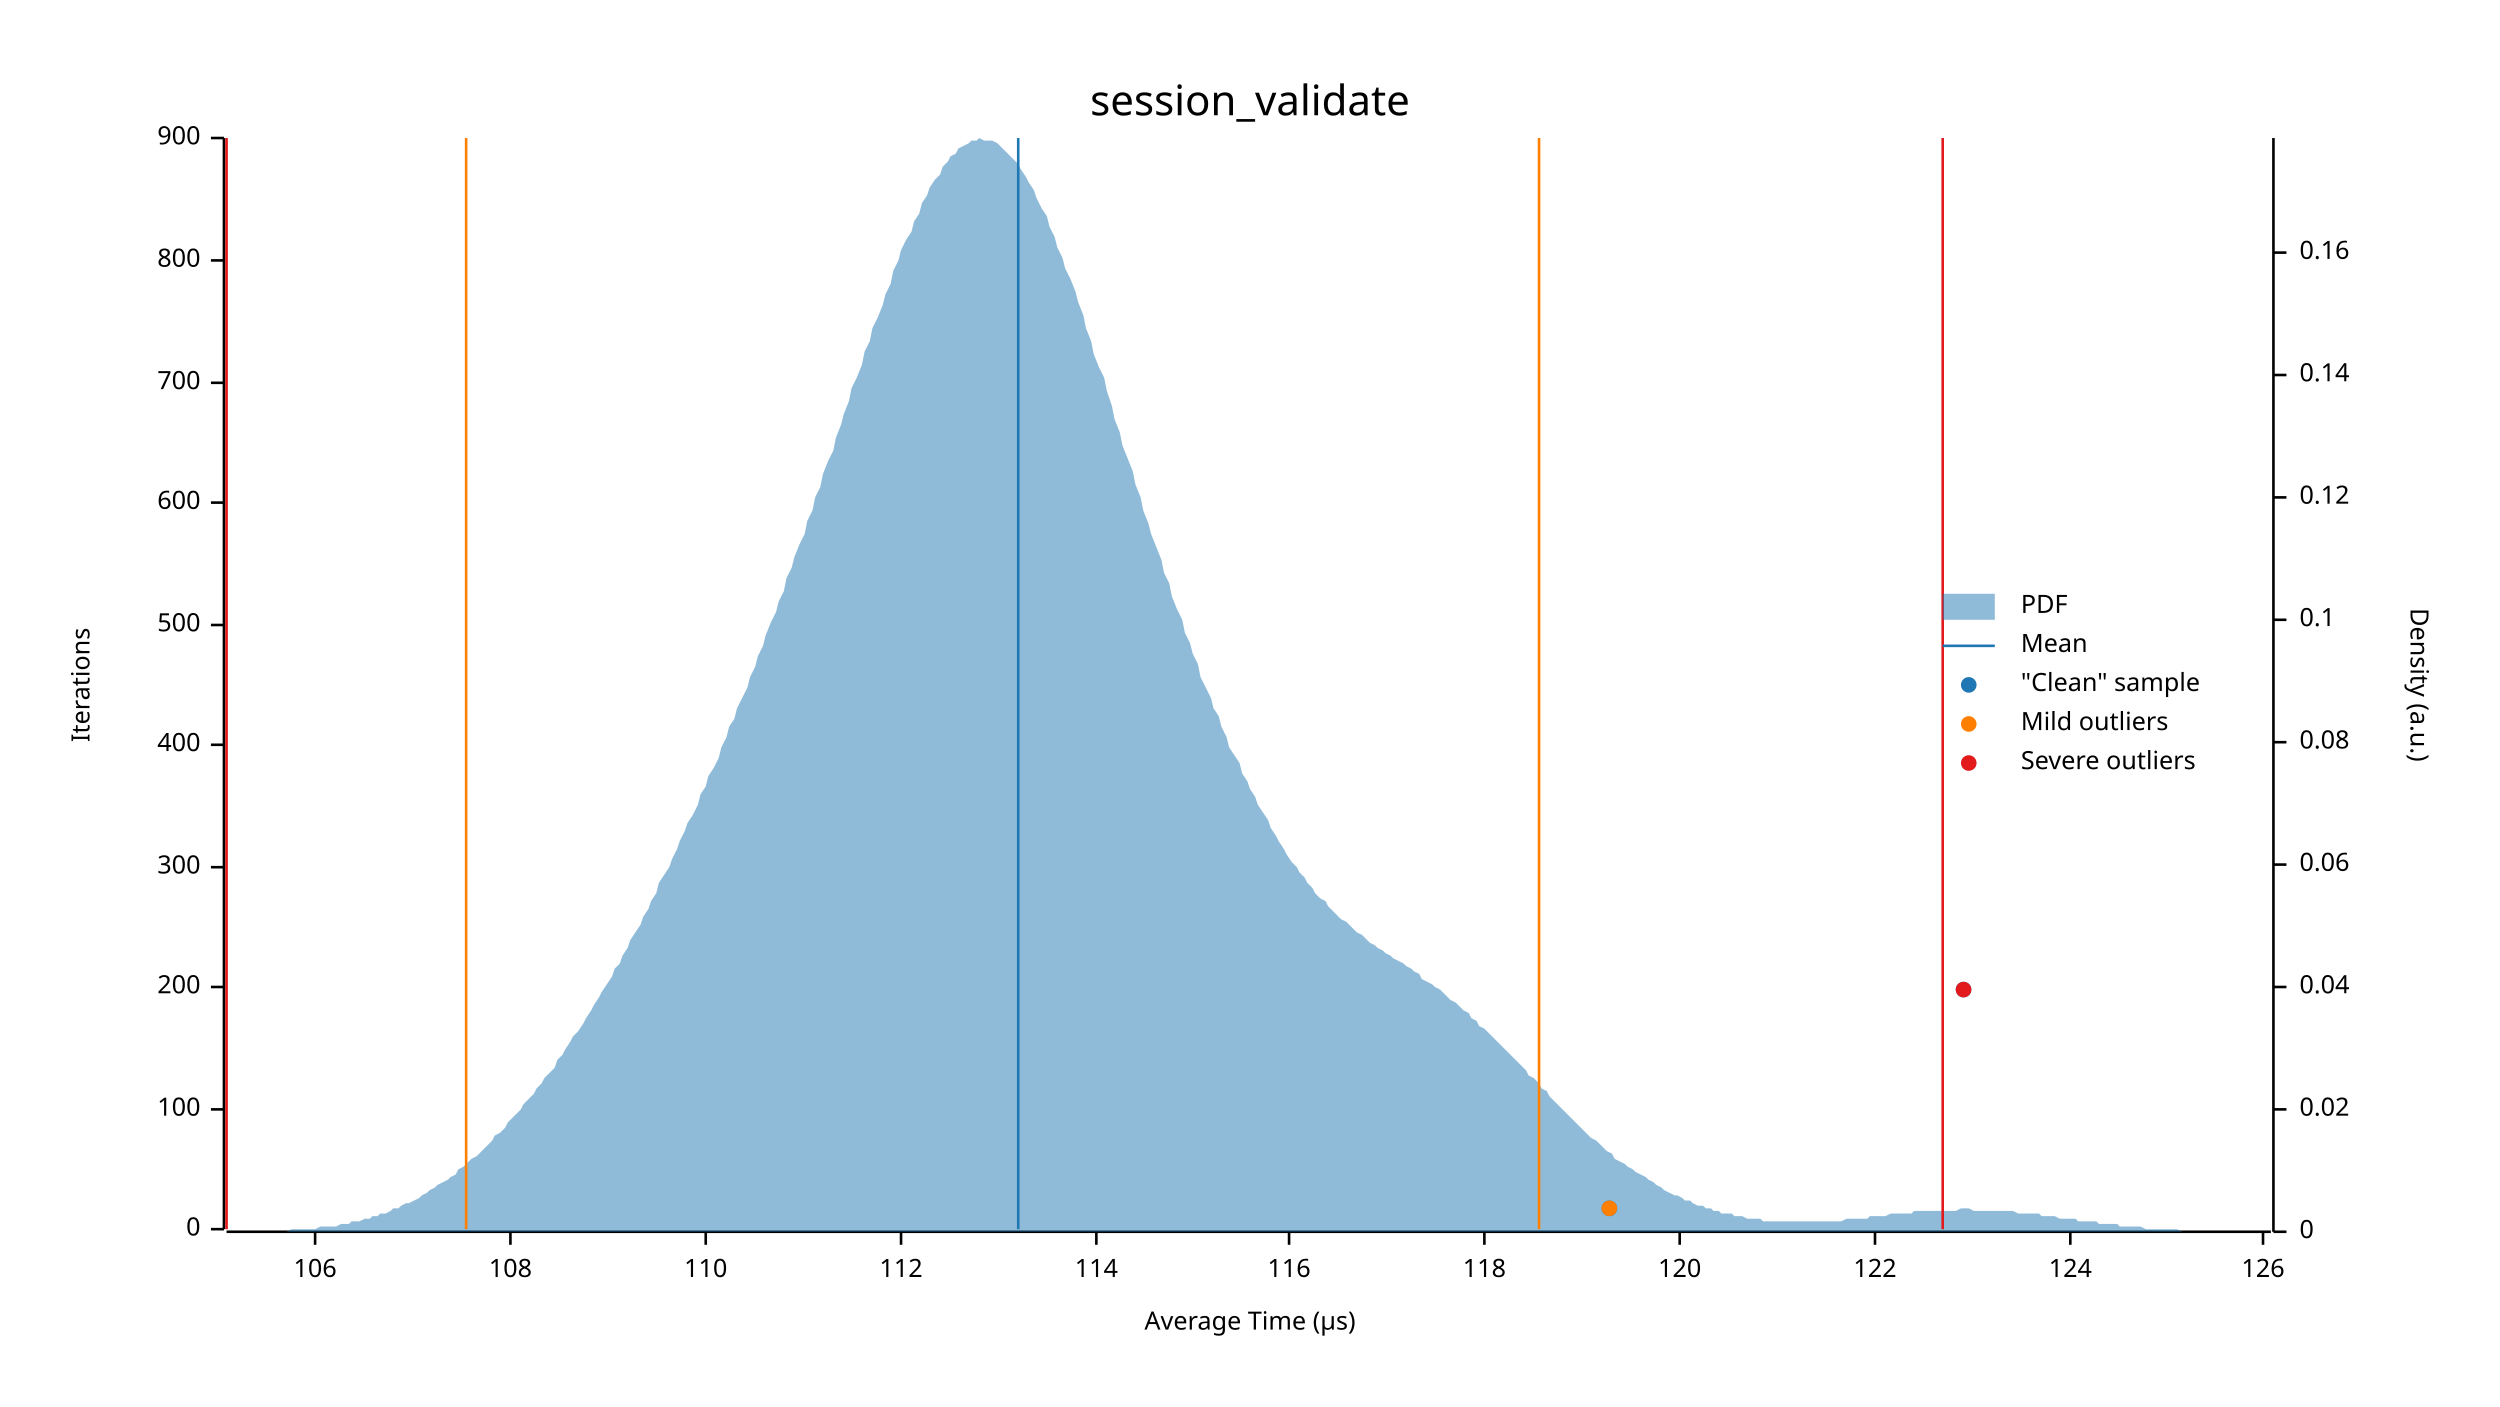
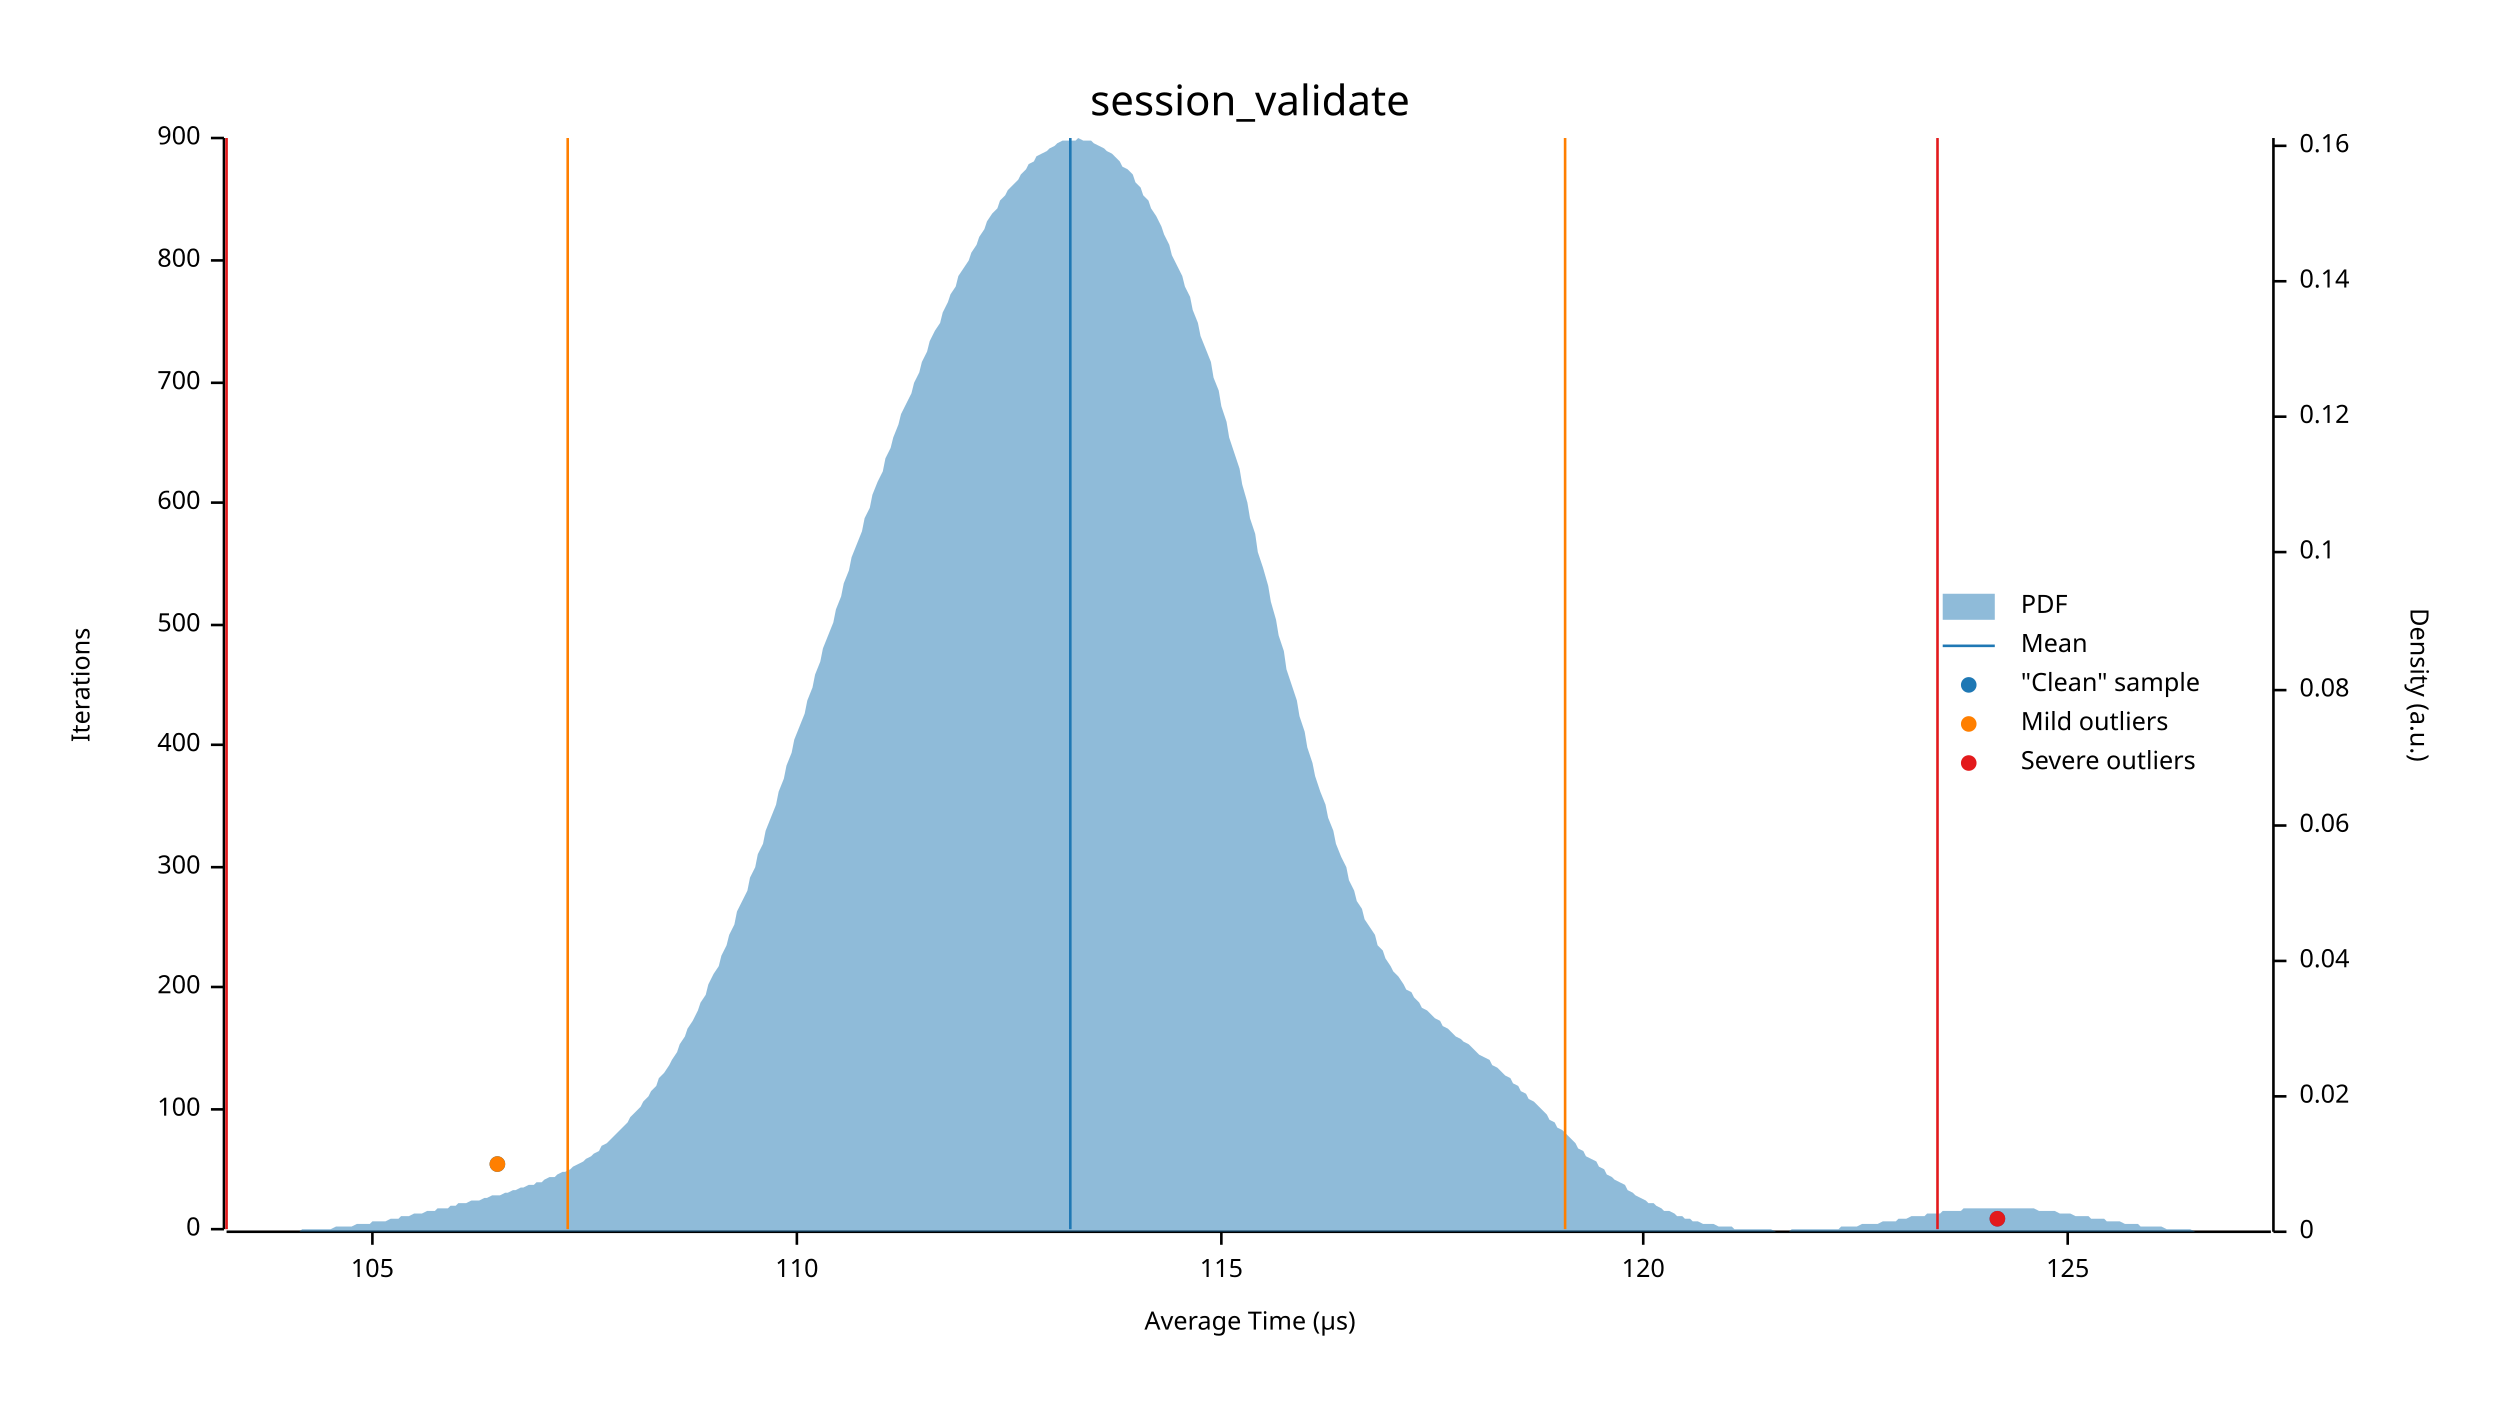
<svg xmlns="http://www.w3.org/2000/svg" width="960" height="540" viewBox="0 0 960 540">
  <text x="480" y="32" dy="0.76em" text-anchor="middle" font-family="sans-serif" font-size="16.129" opacity="1" fill="#000000">
session_validate
</text>
  <text x="27" y="263" dy="0.76em" text-anchor="middle" font-family="sans-serif" font-size="9.677" opacity="1" fill="#000000" transform="rotate(270, 27, 263)">
Iterations
</text>
  <text x="480" y="513" dy="-0.5ex" text-anchor="middle" font-family="sans-serif" font-size="9.677" opacity="1" fill="#000000">
Average Time (µs)
</text>
  <polyline fill="none" opacity="1" stroke="#000000" stroke-width="1" points="86,53 86,472 " />
  <text x="77" y="472" dy="0.5ex" text-anchor="end" font-family="sans-serif" font-size="9.677" opacity="1" fill="#000000">
0
</text>
  <polyline fill="none" opacity="1" stroke="#000000" stroke-width="1" points="81,472 86,472 " />
  <text x="77" y="426" dy="0.5ex" text-anchor="end" font-family="sans-serif" font-size="9.677" opacity="1" fill="#000000">
100
</text>
  <polyline fill="none" opacity="1" stroke="#000000" stroke-width="1" points="81,426 86,426 " />
  <text x="77" y="379" dy="0.5ex" text-anchor="end" font-family="sans-serif" font-size="9.677" opacity="1" fill="#000000">
200
</text>
  <polyline fill="none" opacity="1" stroke="#000000" stroke-width="1" points="81,379 86,379 " />
  <text x="77" y="333" dy="0.5ex" text-anchor="end" font-family="sans-serif" font-size="9.677" opacity="1" fill="#000000">
300
</text>
  <polyline fill="none" opacity="1" stroke="#000000" stroke-width="1" points="81,333 86,333 " />
  <text x="77" y="286" dy="0.5ex" text-anchor="end" font-family="sans-serif" font-size="9.677" opacity="1" fill="#000000">
400
</text>
  <polyline fill="none" opacity="1" stroke="#000000" stroke-width="1" points="81,286 86,286 " />
  <text x="77" y="240" dy="0.5ex" text-anchor="end" font-family="sans-serif" font-size="9.677" opacity="1" fill="#000000">
500
</text>
  <polyline fill="none" opacity="1" stroke="#000000" stroke-width="1" points="81,240 86,240 " />
  <text x="77" y="193" dy="0.5ex" text-anchor="end" font-family="sans-serif" font-size="9.677" opacity="1" fill="#000000">
600
</text>
  <polyline fill="none" opacity="1" stroke="#000000" stroke-width="1" points="81,193 86,193 " />
  <text x="77" y="147" dy="0.5ex" text-anchor="end" font-family="sans-serif" font-size="9.677" opacity="1" fill="#000000">
700
</text>
  <polyline fill="none" opacity="1" stroke="#000000" stroke-width="1" points="81,147 86,147 " />
  <text x="77" y="100" dy="0.5ex" text-anchor="end" font-family="sans-serif" font-size="9.677" opacity="1" fill="#000000">
800
</text>
  <polyline fill="none" opacity="1" stroke="#000000" stroke-width="1" points="81,100 86,100 " />
  <text x="77" y="53" dy="0.5ex" text-anchor="end" font-family="sans-serif" font-size="9.677" opacity="1" fill="#000000">
900
</text>
  <polyline fill="none" opacity="1" stroke="#000000" stroke-width="1" points="81,53 86,53 " />
  <polyline fill="none" opacity="1" stroke="#000000" stroke-width="1" points="87,473 872,473 " />
-   <text x="121" y="483" dy="0.76em" text-anchor="middle" font-family="sans-serif" font-size="9.677" opacity="1" fill="#000000">
- 106
+   <text x="143" y="483" dy="0.76em" text-anchor="middle" font-family="sans-serif" font-size="9.677" opacity="1" fill="#000000">
+ 105
</text>
-   <polyline fill="none" opacity="1" stroke="#000000" stroke-width="1" points="121,473 121,478 " />
-   <text x="196" y="483" dy="0.76em" text-anchor="middle" font-family="sans-serif" font-size="9.677" opacity="1" fill="#000000">
- 108
- </text>
-   <polyline fill="none" opacity="1" stroke="#000000" stroke-width="1" points="196,473 196,478 " />
-   <text x="271" y="483" dy="0.76em" text-anchor="middle" font-family="sans-serif" font-size="9.677" opacity="1" fill="#000000">
+   <polyline fill="none" opacity="1" stroke="#000000" stroke-width="1" points="143,473 143,478 " />
+   <text x="306" y="483" dy="0.76em" text-anchor="middle" font-family="sans-serif" font-size="9.677" opacity="1" fill="#000000">
110
</text>
-   <polyline fill="none" opacity="1" stroke="#000000" stroke-width="1" points="271,473 271,478 " />
-   <text x="346" y="483" dy="0.76em" text-anchor="middle" font-family="sans-serif" font-size="9.677" opacity="1" fill="#000000">
- 112
+   <polyline fill="none" opacity="1" stroke="#000000" stroke-width="1" points="306,473 306,478 " />
+   <text x="469" y="483" dy="0.76em" text-anchor="middle" font-family="sans-serif" font-size="9.677" opacity="1" fill="#000000">
+ 115
</text>
-   <polyline fill="none" opacity="1" stroke="#000000" stroke-width="1" points="346,473 346,478 " />
-   <text x="421" y="483" dy="0.76em" text-anchor="middle" font-family="sans-serif" font-size="9.677" opacity="1" fill="#000000">
- 114
- </text>
-   <polyline fill="none" opacity="1" stroke="#000000" stroke-width="1" points="421,473 421,478 " />
-   <text x="495" y="483" dy="0.76em" text-anchor="middle" font-family="sans-serif" font-size="9.677" opacity="1" fill="#000000">
- 116
- </text>
-   <polyline fill="none" opacity="1" stroke="#000000" stroke-width="1" points="495,473 495,478 " />
-   <text x="570" y="483" dy="0.76em" text-anchor="middle" font-family="sans-serif" font-size="9.677" opacity="1" fill="#000000">
- 118
- </text>
-   <polyline fill="none" opacity="1" stroke="#000000" stroke-width="1" points="570,473 570,478 " />
-   <text x="645" y="483" dy="0.76em" text-anchor="middle" font-family="sans-serif" font-size="9.677" opacity="1" fill="#000000">
+   <polyline fill="none" opacity="1" stroke="#000000" stroke-width="1" points="469,473 469,478 " />
+   <text x="631" y="483" dy="0.76em" text-anchor="middle" font-family="sans-serif" font-size="9.677" opacity="1" fill="#000000">
120
</text>
-   <polyline fill="none" opacity="1" stroke="#000000" stroke-width="1" points="645,473 645,478 " />
-   <text x="720" y="483" dy="0.76em" text-anchor="middle" font-family="sans-serif" font-size="9.677" opacity="1" fill="#000000">
- 122
+   <polyline fill="none" opacity="1" stroke="#000000" stroke-width="1" points="631,473 631,478 " />
+   <text x="794" y="483" dy="0.76em" text-anchor="middle" font-family="sans-serif" font-size="9.677" opacity="1" fill="#000000">
+ 125
</text>
-   <polyline fill="none" opacity="1" stroke="#000000" stroke-width="1" points="720,473 720,478 " />
-   <text x="795" y="483" dy="0.76em" text-anchor="middle" font-family="sans-serif" font-size="9.677" opacity="1" fill="#000000">
- 124
- </text>
-   <polyline fill="none" opacity="1" stroke="#000000" stroke-width="1" points="795,473 795,478 " />
-   <text x="869" y="483" dy="0.76em" text-anchor="middle" font-family="sans-serif" font-size="9.677" opacity="1" fill="#000000">
- 126
- </text>
-   <polyline fill="none" opacity="1" stroke="#000000" stroke-width="1" points="869,473 869,478 " />
+   <polyline fill="none" opacity="1" stroke="#000000" stroke-width="1" points="794,473 794,478 " />
  <text x="933" y="263" dy="0.76em" text-anchor="middle" font-family="sans-serif" font-size="9.677" opacity="1" fill="#000000" transform="rotate(90, 933, 263)">
Density (a.u.)
</text>
  <polyline fill="none" opacity="1" stroke="#000000" stroke-width="1" points="873,53 873,473 " />
  <text x="883" y="473" dy="0.5ex" text-anchor="start" font-family="sans-serif" font-size="9.677" opacity="1" fill="#000000">
0
</text>
  <polyline fill="none" opacity="1" stroke="#000000" stroke-width="1" points="873,473 878,473 " />
-   <text x="883" y="426" dy="0.5ex" text-anchor="start" font-family="sans-serif" font-size="9.677" opacity="1" fill="#000000">
+   <text x="883" y="421" dy="0.5ex" text-anchor="start" font-family="sans-serif" font-size="9.677" opacity="1" fill="#000000">
0.02
</text>
-   <polyline fill="none" opacity="1" stroke="#000000" stroke-width="1" points="873,426 878,426 " />
-   <text x="883" y="379" dy="0.5ex" text-anchor="start" font-family="sans-serif" font-size="9.677" opacity="1" fill="#000000">
+   <polyline fill="none" opacity="1" stroke="#000000" stroke-width="1" points="873,421 878,421 " />
+   <text x="883" y="369" dy="0.5ex" text-anchor="start" font-family="sans-serif" font-size="9.677" opacity="1" fill="#000000">
0.04
</text>
-   <polyline fill="none" opacity="1" stroke="#000000" stroke-width="1" points="873,379 878,379 " />
-   <text x="883" y="332" dy="0.5ex" text-anchor="start" font-family="sans-serif" font-size="9.677" opacity="1" fill="#000000">
+   <polyline fill="none" opacity="1" stroke="#000000" stroke-width="1" points="873,369 878,369 " />
+   <text x="883" y="317" dy="0.5ex" text-anchor="start" font-family="sans-serif" font-size="9.677" opacity="1" fill="#000000">
0.06
</text>
-   <polyline fill="none" opacity="1" stroke="#000000" stroke-width="1" points="873,332 878,332 " />
-   <text x="883" y="285" dy="0.5ex" text-anchor="start" font-family="sans-serif" font-size="9.677" opacity="1" fill="#000000">
+   <polyline fill="none" opacity="1" stroke="#000000" stroke-width="1" points="873,317 878,317 " />
+   <text x="883" y="265" dy="0.5ex" text-anchor="start" font-family="sans-serif" font-size="9.677" opacity="1" fill="#000000">
0.08
</text>
-   <polyline fill="none" opacity="1" stroke="#000000" stroke-width="1" points="873,285 878,285 " />
-   <text x="883" y="238" dy="0.5ex" text-anchor="start" font-family="sans-serif" font-size="9.677" opacity="1" fill="#000000">
+   <polyline fill="none" opacity="1" stroke="#000000" stroke-width="1" points="873,265 878,265 " />
+   <text x="883" y="212" dy="0.5ex" text-anchor="start" font-family="sans-serif" font-size="9.677" opacity="1" fill="#000000">
0.1
</text>
-   <polyline fill="none" opacity="1" stroke="#000000" stroke-width="1" points="873,238 878,238 " />
-   <text x="883" y="191" dy="0.5ex" text-anchor="start" font-family="sans-serif" font-size="9.677" opacity="1" fill="#000000">
+   <polyline fill="none" opacity="1" stroke="#000000" stroke-width="1" points="873,212 878,212 " />
+   <text x="883" y="160" dy="0.5ex" text-anchor="start" font-family="sans-serif" font-size="9.677" opacity="1" fill="#000000">
0.12
</text>
-   <polyline fill="none" opacity="1" stroke="#000000" stroke-width="1" points="873,191 878,191 " />
-   <text x="883" y="144" dy="0.5ex" text-anchor="start" font-family="sans-serif" font-size="9.677" opacity="1" fill="#000000">
+   <polyline fill="none" opacity="1" stroke="#000000" stroke-width="1" points="873,160 878,160 " />
+   <text x="883" y="108" dy="0.5ex" text-anchor="start" font-family="sans-serif" font-size="9.677" opacity="1" fill="#000000">
0.14
</text>
-   <polyline fill="none" opacity="1" stroke="#000000" stroke-width="1" points="873,144 878,144 " />
-   <text x="883" y="97" dy="0.5ex" text-anchor="start" font-family="sans-serif" font-size="9.677" opacity="1" fill="#000000">
+   <polyline fill="none" opacity="1" stroke="#000000" stroke-width="1" points="873,108 878,108 " />
+   <text x="883" y="56" dy="0.5ex" text-anchor="start" font-family="sans-serif" font-size="9.677" opacity="1" fill="#000000">
0.16
</text>
-   <polyline fill="none" opacity="1" stroke="#000000" stroke-width="1" points="873,97 878,97 " />
-   <polygon opacity="0.5" fill="#1F78B4" points="87,473 88,473 90,473 91,473 93,473 94,473 96,473 98,473 99,473 101,473 102,473 104,473 105,473 107,473 109,473 110,473 112,472 113,472 115,472 116,472 118,472 120,472 121,472 123,471 124,471 126,471 127,471 129,471 131,470 132,470 134,470 135,469 137,469 138,469 140,468 142,468 143,467 145,467 146,466 148,466 150,465 151,464 153,464 154,463 156,462 157,462 159,461 161,460 162,459 164,458 165,457 167,456 168,455 170,454 172,453 173,452 175,451 176,449 178,448 179,447 181,445 183,444 184,443 186,441 187,440 189,438 190,436 192,435 194,433 195,431 197,429 198,428 200,426 201,424 203,422 205,420 206,418 208,416 209,414 211,412 213,410 214,407 216,405 217,403 219,400 220,398 222,396 224,393 225,391 227,388 228,386 230,383 231,381 233,378 235,375 236,372 238,370 239,367 241,364 242,361 244,358 246,355 247,352 249,349 250,346 252,343 253,339 255,336 257,333 258,330 260,326 261,323 263,319 264,316 266,313 268,309 269,305 271,302 272,298 274,295 276,291 277,287 279,283 280,279 282,276 283,272 285,268 287,264 288,260 290,256 291,252 293,248 294,244 296,239 298,235 299,231 301,227 302,222 304,218 305,214 307,209 309,205 310,200 312,196 313,191 315,187 316,182 318,177 320,173 321,168 323,163 324,159 326,154 327,149 329,145 331,140 332,135 334,131 335,126 337,122 339,117 340,113 342,109 343,104 345,100 346,96 348,92 350,89 351,85 353,82 354,78 356,75 357,72 359,69 361,67 362,64 364,62 365,60 367,59 368,57 370,56 372,55 373,54 375,54 376,53 378,54 379,54 381,54 383,55 384,56 386,58 387,59 389,61 391,63 392,65 394,68 395,70 397,73 398,76 400,80 402,83 403,87 405,91 406,95 408,99 409,103 411,107 413,112 414,116 416,121 417,126 419,131 420,136 422,141 424,145 425,150 427,156 428,161 430,166 431,171 433,176 435,181 436,186 438,191 439,196 441,201 442,205 444,210 446,215 447,220 449,224 450,229 452,234 454,238 455,243 457,247 458,251 460,255 461,260 463,264 465,268 466,272 468,275 469,279 471,283 472,287 474,290 476,293 477,297 479,300 480,303 482,306 483,309 485,312 487,315 488,318 490,321 491,323 493,326 494,328 496,331 498,333 499,335 501,337 502,339 504,341 505,343 507,345 509,346 510,348 512,350 513,351 515,353 517,354 518,355 520,357 521,358 523,359 524,360 526,362 528,363 529,364 531,365 532,366 534,367 535,368 537,369 539,370 540,371 542,372 543,373 545,374 546,376 548,377 550,378 551,379 553,380 554,381 556,383 557,384 559,385 561,387 562,388 564,389 565,391 567,392 568,394 570,395 572,397 573,398 575,400 576,401 578,403 580,405 581,406 583,408 584,409 586,411 587,413 589,414 591,416 592,418 594,419 595,421 597,423 598,424 600,426 602,428 603,429 605,431 606,432 608,434 609,435 611,437 613,438 614,439 616,441 617,442 619,443 620,445 622,446 624,447 625,448 627,449 628,450 630,451 632,452 633,453 635,454 636,455 638,456 639,457 641,458 643,459 644,459 646,460 647,461 649,461 650,462 652,463 654,463 655,464 657,464 658,465 660,465 661,466 663,466 665,466 666,467 668,467 669,467 671,468 672,468 674,468 676,468 677,469 679,469 680,469 682,469 683,469 685,469 687,469 688,469 690,469 691,469 693,469 695,469 696,469 698,469 699,469 701,469 702,469 704,469 706,469 707,469 709,468 710,468 712,468 713,468 715,468 717,468 718,467 720,467 721,467 723,467 724,467 726,466 728,466 729,466 731,466 732,466 734,466 735,465 737,465 739,465 740,465 742,465 743,465 745,465 746,465 748,465 750,465 751,465 753,464 754,464 756,464 758,465 759,465 761,465 762,465 764,465 765,465 767,465 769,465 770,465 772,465 773,465 775,466 776,466 778,466 780,466 781,466 783,466 784,467 786,467 787,467 789,467 791,468 792,468 794,468 795,468 797,468 798,469 800,469 802,469 803,469 805,469 806,470 808,470 809,470 811,470 813,470 814,471 816,471 817,471 819,471 821,471 822,471 824,472 825,472 827,472 828,472 830,472 832,472 833,472 835,472 836,472 838,473 839,473 841,473 843,473 844,473 846,473 847,473 849,473 850,473 852,473 854,473 855,473 857,473 858,473 860,473 861,473 863,473 865,473 866,473 868,473 869,473 871,473 873,473 873,473 87,473 " />
-   <polyline fill="none" opacity="1" stroke="#1F78B4" stroke-width="1" points="391,472 391,53 " />
-   <polyline fill="none" opacity="1" stroke="#FF7F00" stroke-width="1" points="179,472 179,53 " />
-   <polyline fill="none" opacity="1" stroke="#FF7F00" stroke-width="1" points="591,472 591,53 " />
+   <polyline fill="none" opacity="1" stroke="#000000" stroke-width="1" points="873,56 878,56 " />
+   <polygon opacity="0.5" fill="#1F78B4" points="87,473 88,473 90,473 91,473 93,473 94,473 96,473 98,473 99,473 101,473 102,473 104,473 105,473 107,473 109,473 110,473 112,473 113,473 115,473 116,472 118,472 120,472 121,472 123,472 124,472 126,472 127,472 129,471 131,471 132,471 134,471 135,471 137,470 138,470 140,470 142,470 143,469 145,469 146,469 148,469 150,468 151,468 153,468 154,467 156,467 157,467 159,466 161,466 162,466 164,465 165,465 167,465 168,464 170,464 172,464 173,463 175,463 176,462 178,462 179,462 181,461 183,461 184,461 186,460 187,460 189,459 190,459 192,459 194,458 195,458 197,457 198,457 200,456 201,456 203,455 205,455 206,454 208,454 209,453 211,452 213,452 214,451 216,450 217,450 219,449 220,448 222,447 224,446 225,445 227,444 228,443 230,442 231,440 233,439 235,437 236,436 238,434 239,433 241,431 242,429 244,427 246,425 247,423 249,421 250,419 252,417 253,414 255,412 257,409 258,407 260,404 261,401 263,398 264,395 266,392 268,388 269,385 271,382 272,378 274,374 276,371 277,367 279,363 280,359 282,355 283,350 285,346 287,342 288,337 290,333 291,328 293,324 294,319 296,314 298,309 299,304 301,299 302,294 304,289 305,284 307,279 309,274 310,269 312,264 313,259 315,254 316,249 318,244 320,239 321,234 323,229 324,224 326,219 327,214 329,209 331,204 332,199 334,195 335,190 337,185 339,181 340,176 342,172 343,168 345,163 346,159 348,155 350,151 351,147 353,143 354,139 356,135 357,131 359,127 361,124 362,120 364,116 365,113 367,110 368,106 370,103 372,100 373,97 375,94 376,91 378,88 379,85 381,82 383,80 384,77 386,75 387,73 389,71 391,69 392,67 394,65 395,63 397,62 398,60 400,59 402,58 403,57 405,56 406,55 408,54 409,54 411,54 413,54 414,53 416,54 417,54 419,54 420,55 422,56 424,57 425,58 427,59 428,60 430,62 431,64 433,65 435,67 436,70 438,72 439,75 441,77 442,80 444,83 446,87 447,90 449,94 450,98 452,102 454,106 455,110 457,114 458,119 460,124 461,129 463,134 465,139 466,145 468,150 469,156 471,162 472,168 474,174 476,180 477,186 479,193 480,199 482,205 483,212 485,218 487,225 488,231 490,238 491,244 493,250 494,257 496,263 498,269 499,275 501,281 502,287 504,293 505,298 507,304 509,309 510,314 512,319 513,324 515,329 517,333 518,338 520,342 521,346 523,349 524,353 526,356 528,359 529,363 531,365 532,368 534,371 535,373 537,375 539,378 540,380 542,381 543,383 545,385 546,387 548,388 550,390 551,391 553,392 554,394 556,395 557,396 559,398 561,399 562,400 564,401 565,402 567,404 568,405 570,406 572,407 573,409 575,410 576,411 578,413 580,414 581,416 583,417 584,419 586,420 587,422 589,423 591,425 592,426 594,428 595,430 597,431 598,433 600,434 602,436 603,437 605,439 606,441 608,442 609,444 611,445 613,446 614,448 616,449 617,451 619,452 620,453 622,454 624,455 625,457 627,458 628,459 630,460 632,461 633,462 635,462 636,463 638,464 639,465 641,465 643,466 644,467 646,467 647,468 649,468 650,469 652,469 654,470 655,470 657,470 658,470 660,471 661,471 663,471 665,471 666,472 668,472 669,472 671,472 672,472 674,472 676,472 677,472 679,472 680,472 682,473 683,473 685,473 687,473 688,472 690,472 691,472 693,472 695,472 696,472 698,472 699,472 701,472 702,472 704,472 706,472 707,471 709,471 710,471 712,471 713,471 715,470 717,470 718,470 720,470 721,470 723,469 724,469 726,469 728,469 729,468 731,468 732,468 734,467 735,467 737,467 739,467 740,466 742,466 743,466 745,466 746,465 748,465 750,465 751,465 753,465 754,464 756,464 758,464 759,464 761,464 762,464 764,464 765,464 767,464 769,464 770,464 772,464 773,464 775,464 776,464 778,464 780,464 781,464 783,465 784,465 786,465 787,465 789,465 791,466 792,466 794,466 795,466 797,467 798,467 800,467 802,467 803,468 805,468 806,468 808,468 809,469 811,469 813,469 814,469 816,470 817,470 819,470 821,470 822,471 824,471 825,471 827,471 828,471 830,471 832,472 833,472 835,472 836,472 838,472 839,472 841,472 843,473 844,473 846,473 847,473 849,473 850,473 852,473 854,473 855,473 857,473 858,473 860,473 861,473 863,473 865,473 866,473 868,473 869,473 871,473 873,473 873,473 87,473 " />
+   <polyline fill="none" opacity="1" stroke="#1F78B4" stroke-width="1" points="411,472 411,53 " />
+   <polyline fill="none" opacity="1" stroke="#FF7F00" stroke-width="1" points="218,472 218,53 " />
+   <polyline fill="none" opacity="1" stroke="#FF7F00" stroke-width="1" points="601,472 601,53 " />
  <polyline fill="none" opacity="1" stroke="#E31A1C" stroke-width="1" points="87,472 87,53 " />
-   <polyline fill="none" opacity="1" stroke="#E31A1C" stroke-width="1" points="746,472 746,53 " />
-   <circle cx="618" cy="464" r="3" opacity="1" fill="#1F78B4" stroke="none" stroke-width="1" />
-   <circle cx="754" cy="380" r="3" opacity="1" fill="#1F78B4" stroke="none" stroke-width="1" />
-   <circle cx="618" cy="464" r="3" opacity="1" fill="#FF7F00" stroke="none" stroke-width="1" />
-   <circle cx="754" cy="380" r="3" opacity="1" fill="#E31A1C" stroke="none" stroke-width="1" />
+   <polyline fill="none" opacity="1" stroke="#E31A1C" stroke-width="1" points="744,472 744,53 " />
+   <circle cx="767" cy="468" r="3" opacity="1" fill="#1F78B4" stroke="none" stroke-width="1" />
+   <circle cx="191" cy="447" r="3" opacity="1" fill="#1F78B4" stroke="none" stroke-width="1" />
+   <circle cx="191" cy="447" r="3" opacity="1" fill="#FF7F00" stroke="none" stroke-width="1" />
+   <circle cx="767" cy="468" r="3" opacity="1" fill="#E31A1C" stroke="none" stroke-width="1" />
  <text x="776" y="228" dy="0.76em" text-anchor="start" font-family="sans-serif" font-size="9.677" opacity="1" fill="#000000">
PDF
</text>
  <text x="776" y="243" dy="0.76em" text-anchor="start" font-family="sans-serif" font-size="9.677" opacity="1" fill="#000000">
Mean
</text>
  <text x="776" y="258" dy="0.76em" text-anchor="start" font-family="sans-serif" font-size="9.677" opacity="1" fill="#000000">
"Clean" sample
</text>
  <text x="776" y="273" dy="0.76em" text-anchor="start" font-family="sans-serif" font-size="9.677" opacity="1" fill="#000000">
Mild outliers
</text>
  <text x="776" y="288" dy="0.76em" text-anchor="start" font-family="sans-serif" font-size="9.677" opacity="1" fill="#000000">
Severe outliers
</text>
  <rect x="746" y="228" width="20" height="10" opacity="0.5" fill="#1F78B4" stroke="none" />
  <polyline fill="none" opacity="1" stroke="#1F78B4" stroke-width="1" points="746,248 766,248 " />
  <circle cx="756" cy="263" r="3" opacity="1" fill="#1F78B4" stroke="none" stroke-width="1" />
  <circle cx="756" cy="278" r="3" opacity="1" fill="#FF7F00" stroke="none" stroke-width="1" />
  <circle cx="756" cy="293" r="3" opacity="1" fill="#E31A1C" stroke="none" stroke-width="1" />
</svg>
